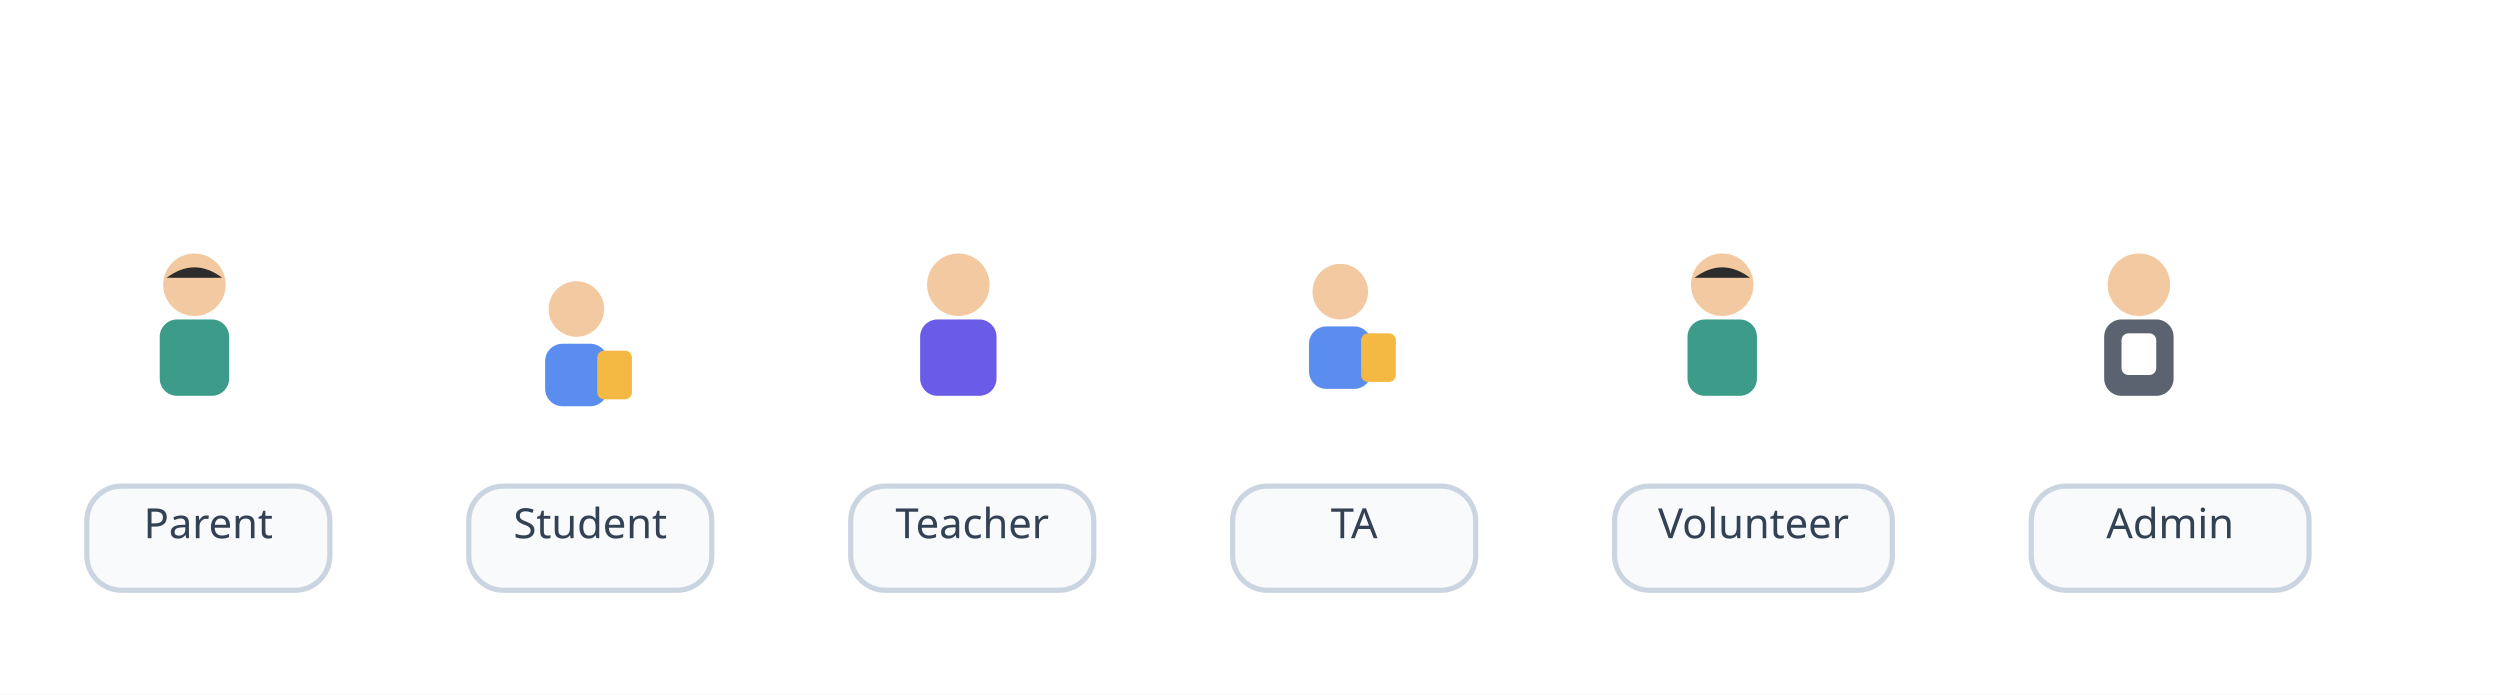
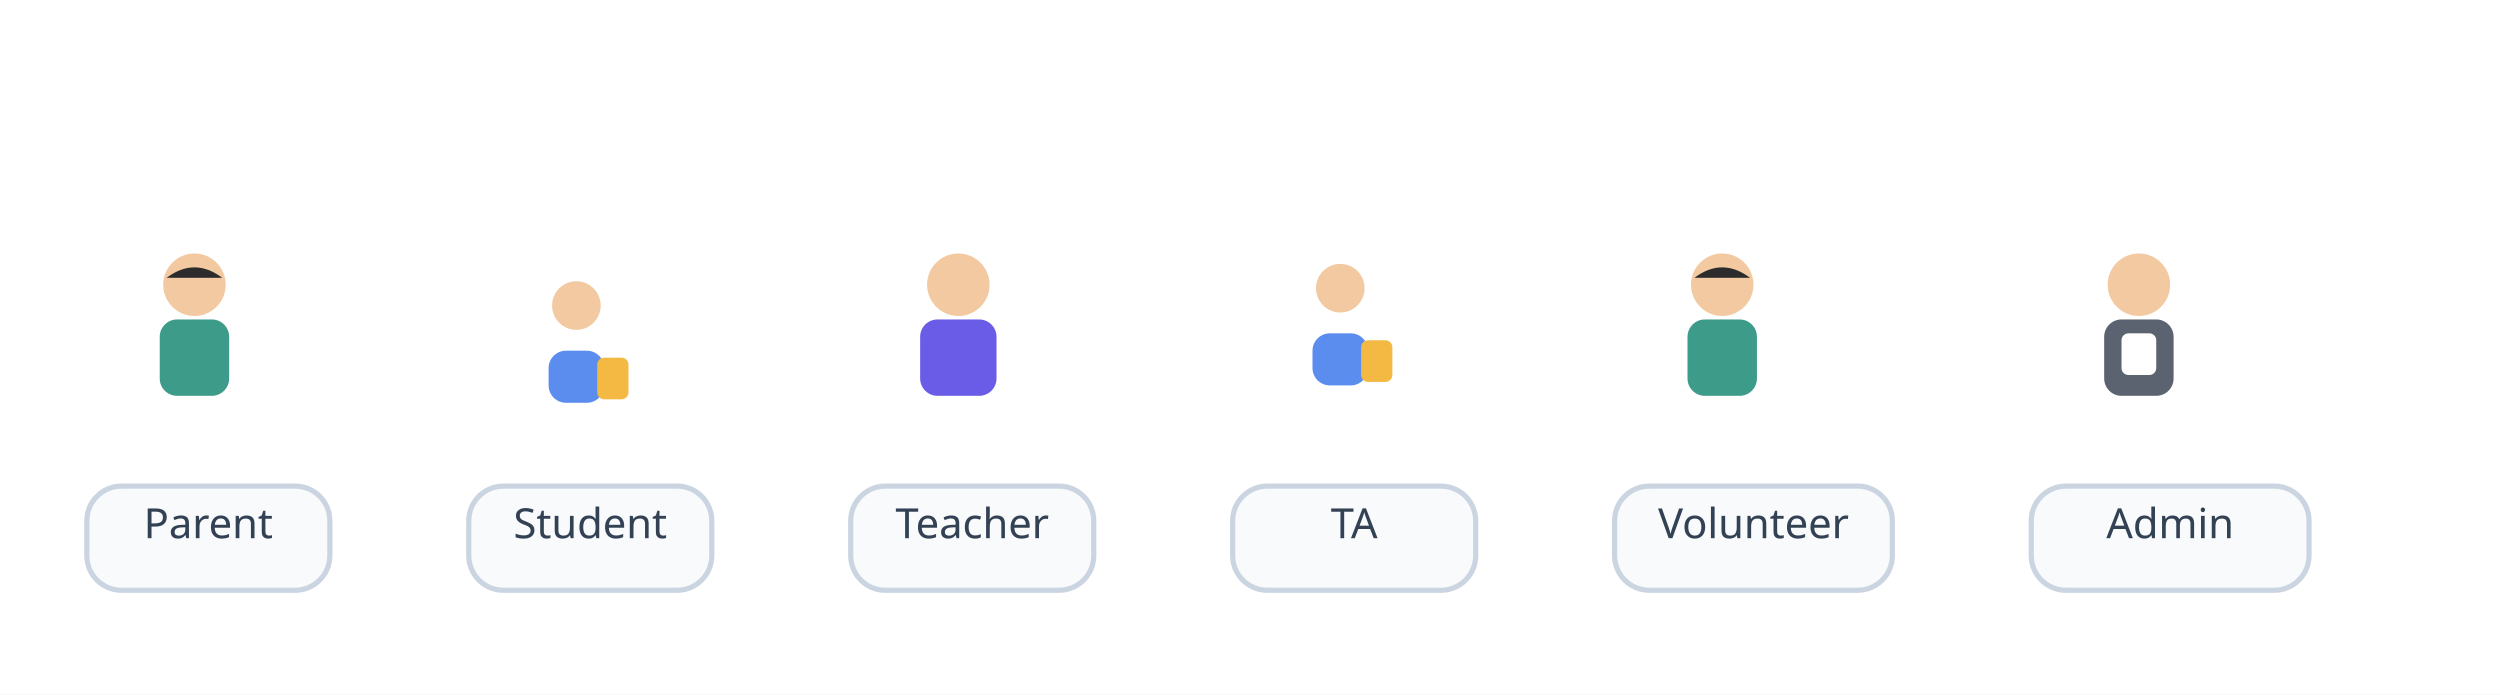
<svg xmlns="http://www.w3.org/2000/svg" viewBox="0 0 720 200" role="img" aria-label="School roles">
  <defs>
    <marker id="arr" markerWidth="8" markerHeight="8" refX="6" refY="3" orient="auto">
      <path d="M0,0 L6,3 L0,6 Z" fill="#94A3B8" />
    </marker>
  </defs>
  <rect width="720" height="200" fill="#FFFFFF" />
  <g transform="translate(40,70) scale(1)">
    <rect x="6" y="22" width="20" height="22" rx="5" fill="#3D9B8A" />
    <circle cx="16" cy="12" r="9" fill="#F2C9A0" />
    <path d="M8 10 Q16 4 24 10" fill="#2C2C2C" />
  </g>
  <rect x="25" y="140" width="70" height="30" rx="10" fill="#F8FAFC" stroke="#CBD5E1" stroke-width="1.5" />
  <text text-anchor="middle" font-family="system-ui,sans-serif" font-size="12" fill="#334155" x="60.0" y="155.0">
    <tspan x="60.0" dy="0">Parent</tspan>
  </text>
  <g transform="translate(150,75) scale(1)">
-     <rect x="7" y="24" width="18" height="18" rx="5" fill="#5B8DEF" />
-     <circle cx="16" cy="14" r="8" fill="#F2C9A0" />
-     <rect x="22" y="26" width="10" height="14" rx="2" fill="#F4B942" />
+     <rect x="8" y="26" width="16" height="15" rx="5" fill="#5B8DEF" />
+     <circle cx="16" cy="13" r="7" fill="#F2C9A0" />
+     <rect x="22" y="28" width="9" height="12" rx="2" fill="#F4B942" />
  </g>
  <rect x="135" y="140" width="70" height="30" rx="10" fill="#F8FAFC" stroke="#CBD5E1" stroke-width="1.5" />
  <text text-anchor="middle" font-family="system-ui,sans-serif" font-size="12" fill="#334155" x="170.0" y="155.0">
    <tspan x="170.0" dy="0">Student</tspan>
  </text>
  <g transform="translate(260,70) scale(1)">
    <rect x="5" y="22" width="22" height="22" rx="5" fill="#6B5CE7" />
    <circle cx="16" cy="12" r="9" fill="#F2C9A0" />
    <rect x="24" y="16" width="10" height="3" rx="1" fill="#fff" />
  </g>
  <rect x="245" y="140" width="70" height="30" rx="10" fill="#F8FAFC" stroke="#CBD5E1" stroke-width="1.5" />
  <text text-anchor="middle" font-family="system-ui,sans-serif" font-size="12" fill="#334155" x="280.0" y="155.0">
    <tspan x="280.0" dy="0">Teacher</tspan>
  </text>
  <g transform="translate(370,70) scale(1)">
-     <rect x="7" y="24" width="18" height="18" rx="5" fill="#5B8DEF" />
-     <circle cx="16" cy="14" r="8" fill="#F2C9A0" />
-     <rect x="22" y="26" width="10" height="14" rx="2" fill="#F4B942" />
+     <rect x="8" y="26" width="16" height="15" rx="5" fill="#5B8DEF" />
+     <circle cx="16" cy="13" r="7" fill="#F2C9A0" />
+     <rect x="22" y="28" width="9" height="12" rx="2" fill="#F4B942" />
  </g>
  <rect x="355" y="140" width="70" height="30" rx="10" fill="#F8FAFC" stroke="#CBD5E1" stroke-width="1.5" />
  <text text-anchor="middle" font-family="system-ui,sans-serif" font-size="12" fill="#334155" x="390.0" y="155.0">
    <tspan x="390.0" dy="0">TA</tspan>
  </text>
  <g transform="translate(480,70) scale(1)">
    <rect x="6" y="22" width="20" height="22" rx="5" fill="#3D9B8A" />
    <circle cx="16" cy="12" r="9" fill="#F2C9A0" />
    <path d="M8 10 Q16 4 24 10" fill="#2C2C2C" />
  </g>
  <rect x="465" y="140" width="80" height="30" rx="10" fill="#F8FAFC" stroke="#CBD5E1" stroke-width="1.5" />
  <text text-anchor="middle" font-family="system-ui,sans-serif" font-size="12" fill="#334155" x="505.0" y="155.0">
    <tspan x="505.0" dy="0">Volunteer</tspan>
  </text>
  <g transform="translate(600,70) scale(1)">
    <rect x="6" y="22" width="20" height="22" rx="5" fill="#5C6370" />
    <circle cx="16" cy="12" r="9" fill="#F2C9A0" />
    <rect x="11" y="26" width="10" height="12" rx="2" fill="#fff" />
  </g>
  <rect x="585" y="140" width="80" height="30" rx="10" fill="#F8FAFC" stroke="#CBD5E1" stroke-width="1.5" />
  <text text-anchor="middle" font-family="system-ui,sans-serif" font-size="12" fill="#334155" x="625.0" y="155.0">
    <tspan x="625.0" dy="0">Admin</tspan>
  </text>
</svg>
